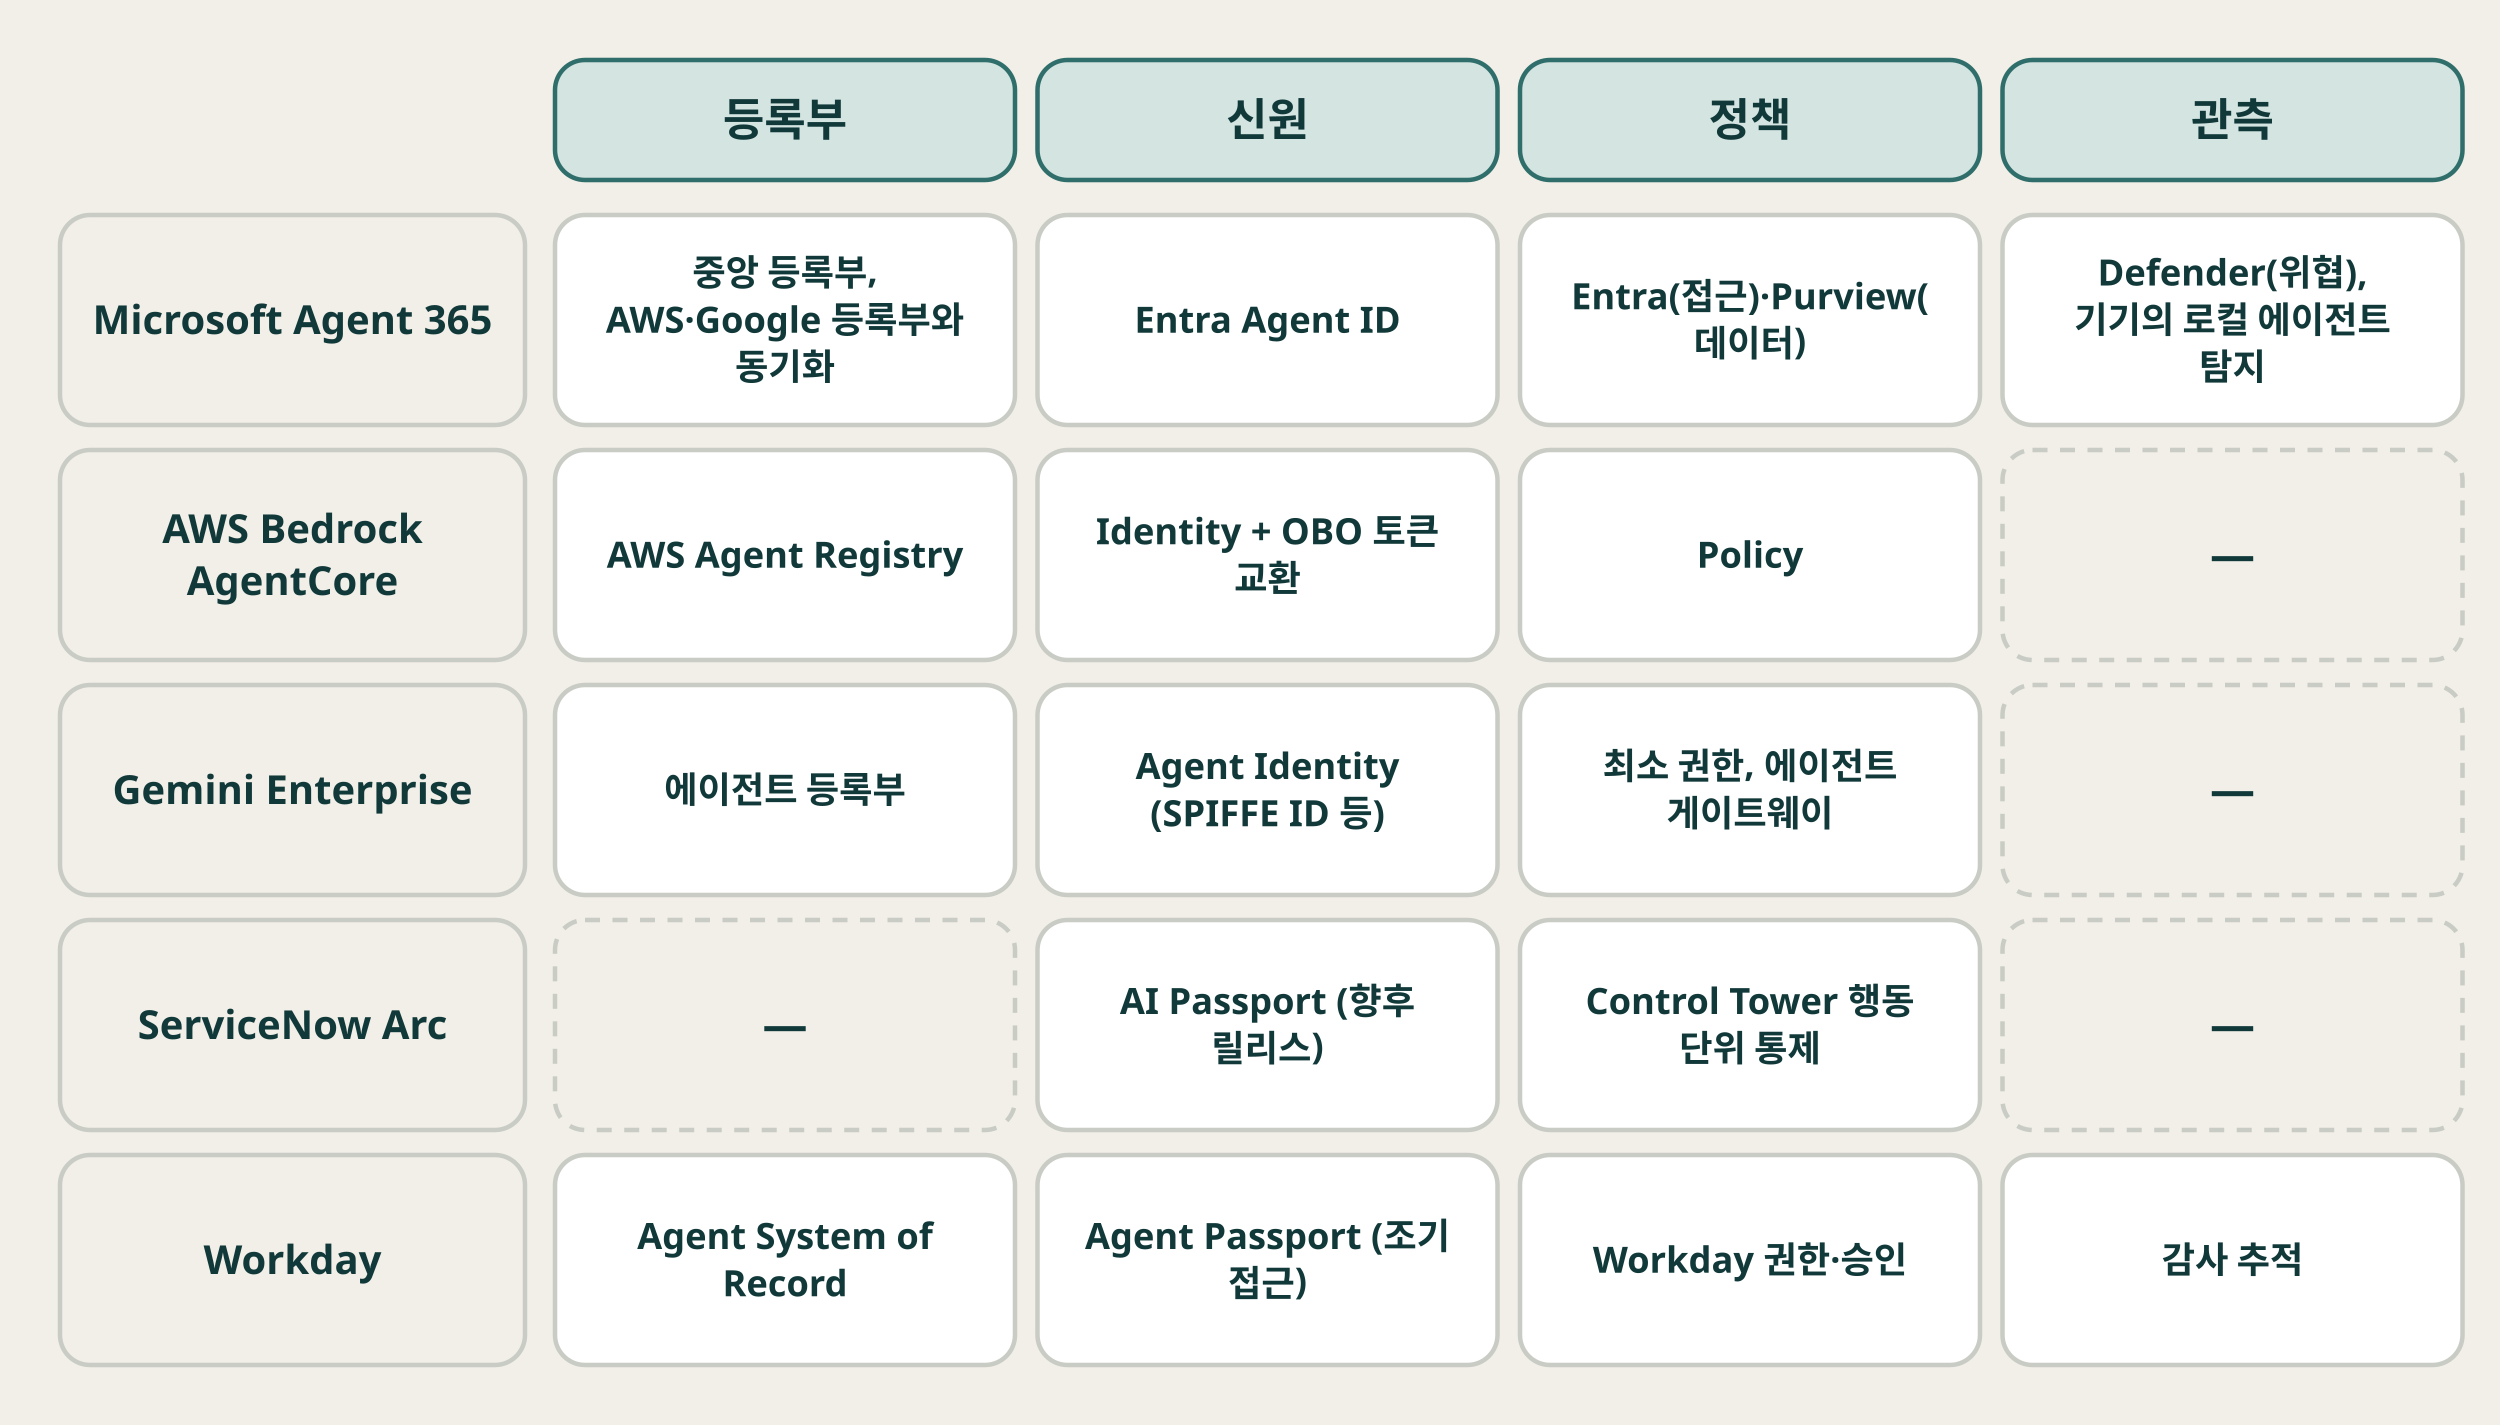
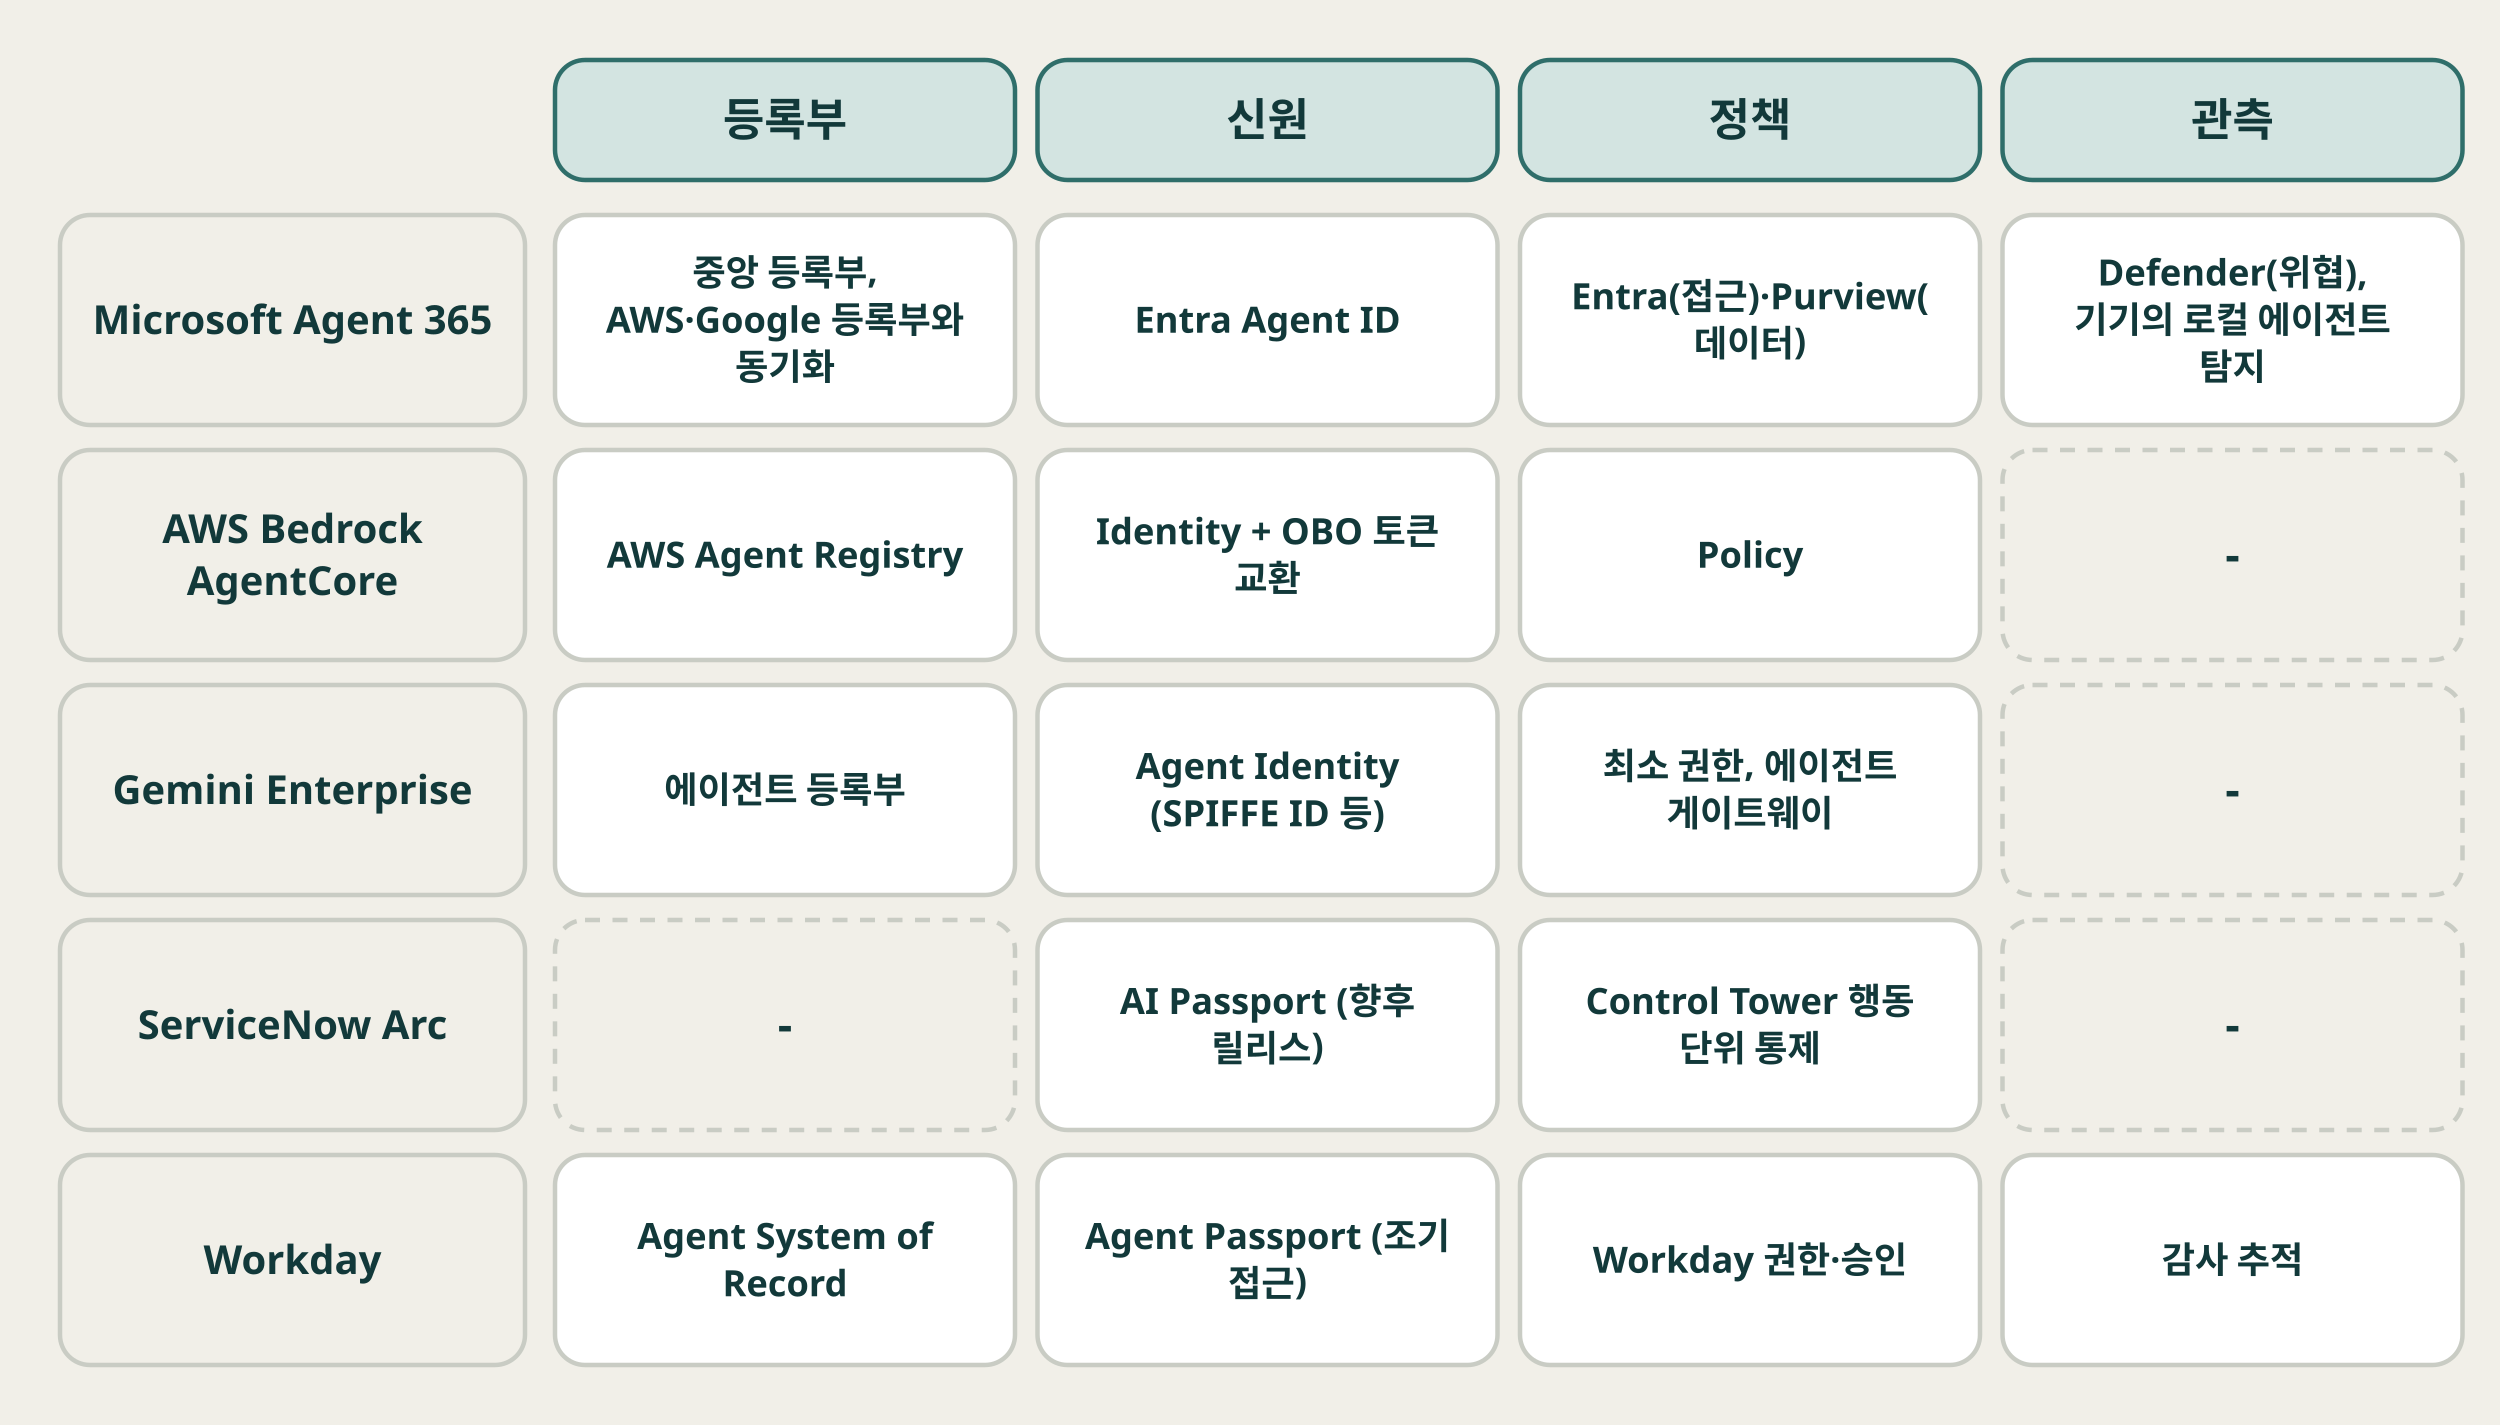
<svg xmlns="http://www.w3.org/2000/svg" viewBox="0 0 1000 570" role="img" aria-label="제어면의 네 기능과 벤더 대응" font-family="Pretendard,'Apple SD Gothic Neo','Noto Sans KR',sans-serif">
  <defs>
    <marker id="mi" viewBox="0 0 10 10" refX="9" refY="5" markerWidth="7" markerHeight="7" orient="auto-start-reverse">
      <path d="M0,0L10,5L0,10z" fill="#12393A" />
    </marker>
    <marker id="mc" viewBox="0 0 10 10" refX="9" refY="5" markerWidth="8" markerHeight="8" orient="auto-start-reverse">
      <path d="M0,0L10,5L0,10z" fill="#C4532F" />
    </marker>
  </defs>
  <rect width="1000" height="570" fill="#F1EFE8" />
  <rect x="222" y="24" width="184" height="48" rx="12" fill="#D3E4E1" stroke="#2F6E6A" stroke-width="1.8" />
  <text x="314.0" y="54.3" fill="#12393A" font-size="18" font-weight="700" text-anchor="middle">등록부</text>
  <rect x="415" y="24" width="184" height="48" rx="12" fill="#D3E4E1" stroke="#2F6E6A" stroke-width="1.8" />
  <text x="507.0" y="54.3" fill="#12393A" font-size="18" font-weight="700" text-anchor="middle">신원</text>
  <rect x="608" y="24" width="184" height="48" rx="12" fill="#D3E4E1" stroke="#2F6E6A" stroke-width="1.8" />
  <text x="700.0" y="54.3" fill="#12393A" font-size="18" font-weight="700" text-anchor="middle">정책</text>
  <rect x="801" y="24" width="184" height="48" rx="12" fill="#D3E4E1" stroke="#2F6E6A" stroke-width="1.8" />
  <text x="893.0" y="54.3" fill="#12393A" font-size="18" font-weight="700" text-anchor="middle">관측</text>
  <rect x="24" y="86" width="186" height="84" rx="12" fill="#F1EFE8" stroke="#C9CCC4" stroke-width="1.8" />
  <text x="117.0" y="133.6" fill="#12393A" font-size="16" font-weight="700" text-anchor="middle">Microsoft Agent 365</text>
  <rect x="222" y="86" width="184" height="84" rx="12" fill="#FFFFFF" stroke="#C9CCC4" stroke-width="1.8" />
  <text x="314.0" y="114.2" fill="#12393A" font-size="14.5" font-weight="700" text-anchor="middle">중앙 등록부,</text>
  <text x="314.0" y="133.1" fill="#12393A" font-size="14.5" font-weight="700" text-anchor="middle">AWS·Google 등록부와</text>
  <text x="314.0" y="151.9" fill="#12393A" font-size="14.5" font-weight="700" text-anchor="middle">동기화</text>
  <rect x="415" y="86" width="184" height="84" rx="12" fill="#FFFFFF" stroke="#C9CCC4" stroke-width="1.8" />
  <text x="507.0" y="133.1" fill="#12393A" font-size="14.5" font-weight="700" text-anchor="middle">Entra Agent ID</text>
  <rect x="608" y="86" width="184" height="84" rx="12" fill="#FFFFFF" stroke="#C9CCC4" stroke-width="1.8" />
  <text x="700.0" y="123.7" fill="#12393A" font-size="14.5" font-weight="700" text-anchor="middle">Entra(접근)·Purview(</text>
  <text x="700.0" y="142.5" fill="#12393A" font-size="14.5" font-weight="700" text-anchor="middle">데이터)</text>
  <rect x="801" y="86" width="184" height="84" rx="12" fill="#FFFFFF" stroke="#C9CCC4" stroke-width="1.8" />
  <text x="893.0" y="114.2" fill="#12393A" font-size="14.5" font-weight="700" text-anchor="middle">Defender(위협),</text>
  <text x="893.0" y="133.1" fill="#12393A" font-size="14.5" font-weight="700" text-anchor="middle">기기의 로컬 에이전트</text>
  <text x="893.0" y="151.9" fill="#12393A" font-size="14.5" font-weight="700" text-anchor="middle">탐지</text>
  <rect x="24" y="180" width="186" height="84" rx="12" fill="#F1EFE8" stroke="#C9CCC4" stroke-width="1.8" />
  <text x="117.0" y="217.2" fill="#12393A" font-size="16" font-weight="700" text-anchor="middle">AWS Bedrock</text>
  <text x="117.0" y="238.0" fill="#12393A" font-size="16" font-weight="700" text-anchor="middle">AgentCore</text>
  <rect x="222" y="180" width="184" height="84" rx="12" fill="#FFFFFF" stroke="#C9CCC4" stroke-width="1.8" />
  <text x="314.0" y="227.1" fill="#12393A" font-size="14.5" font-weight="700" text-anchor="middle">AWS Agent Registry</text>
  <rect x="415" y="180" width="184" height="84" rx="12" fill="#FFFFFF" stroke="#C9CCC4" stroke-width="1.8" />
  <text x="507.0" y="217.7" fill="#12393A" font-size="14.5" font-weight="700" text-anchor="middle">Identity + OBO 토큰</text>
  <text x="507.0" y="236.5" fill="#12393A" font-size="14.5" font-weight="700" text-anchor="middle">교환</text>
  <rect x="608" y="180" width="184" height="84" rx="12" fill="#FFFFFF" stroke="#C9CCC4" stroke-width="1.8" />
  <text x="700.0" y="227.1" fill="#12393A" font-size="14.5" font-weight="700" text-anchor="middle">Policy</text>
  <rect x="801" y="180" width="184" height="84" rx="12" fill="#F1EFE8" stroke="#C9CCC4" stroke-width="1.8" stroke-dasharray="6 5" />
-   <text x="893.0" y="228.3" fill="#12393A" font-size="18" font-weight="700" text-anchor="middle">—</text>
+   <text x="893.0" y="228.3" fill="#12393A" font-size="18" font-weight="700" text-anchor="middle">-</text>
  <rect x="24" y="274" width="186" height="84" rx="12" fill="#F1EFE8" stroke="#C9CCC4" stroke-width="1.8" />
  <text x="117.0" y="321.6" fill="#12393A" font-size="16" font-weight="700" text-anchor="middle">Gemini Enterprise</text>
  <rect x="222" y="274" width="184" height="84" rx="12" fill="#FFFFFF" stroke="#C9CCC4" stroke-width="1.8" />
  <text x="314.0" y="321.1" fill="#12393A" font-size="14.5" font-weight="700" text-anchor="middle">에이전트 등록부</text>
  <rect x="415" y="274" width="184" height="84" rx="12" fill="#FFFFFF" stroke="#C9CCC4" stroke-width="1.8" />
  <text x="507.0" y="311.6" fill="#12393A" font-size="14.5" font-weight="700" text-anchor="middle">Agent Identity</text>
  <text x="507.0" y="330.5" fill="#12393A" font-size="14.5" font-weight="700" text-anchor="middle">(SPIFFE ID 등)</text>
  <rect x="608" y="274" width="184" height="84" rx="12" fill="#FFFFFF" stroke="#C9CCC4" stroke-width="1.8" />
  <text x="700.0" y="311.6" fill="#12393A" font-size="14.5" font-weight="700" text-anchor="middle">최소 권한, 에이전트</text>
  <text x="700.0" y="330.5" fill="#12393A" font-size="14.5" font-weight="700" text-anchor="middle">게이트웨이</text>
  <rect x="801" y="274" width="184" height="84" rx="12" fill="#F1EFE8" stroke="#C9CCC4" stroke-width="1.8" stroke-dasharray="6 5" />
-   <text x="893.0" y="322.3" fill="#12393A" font-size="18" font-weight="700" text-anchor="middle">—</text>
+   <text x="893.0" y="322.3" fill="#12393A" font-size="18" font-weight="700" text-anchor="middle">-</text>
  <rect x="24" y="368" width="186" height="84" rx="12" fill="#F1EFE8" stroke="#C9CCC4" stroke-width="1.8" />
  <text x="117.0" y="415.6" fill="#12393A" font-size="16" font-weight="700" text-anchor="middle">ServiceNow Arc</text>
  <rect x="222" y="368" width="184" height="84" rx="12" fill="#F1EFE8" stroke="#C9CCC4" stroke-width="1.8" stroke-dasharray="6 5" />
-   <text x="314.0" y="416.3" fill="#12393A" font-size="18" font-weight="700" text-anchor="middle">—</text>
+   <text x="314.0" y="416.3" fill="#12393A" font-size="18" font-weight="700" text-anchor="middle">-</text>
  <rect x="415" y="368" width="184" height="84" rx="12" fill="#FFFFFF" stroke="#C9CCC4" stroke-width="1.8" />
  <text x="507.0" y="405.6" fill="#12393A" font-size="14.5" font-weight="700" text-anchor="middle">AI Passport (향후</text>
  <text x="507.0" y="424.5" fill="#12393A" font-size="14.5" font-weight="700" text-anchor="middle">릴리스)</text>
  <rect x="608" y="368" width="184" height="84" rx="12" fill="#FFFFFF" stroke="#C9CCC4" stroke-width="1.8" />
  <text x="700.0" y="405.6" fill="#12393A" font-size="14.5" font-weight="700" text-anchor="middle">Control Tower 행동</text>
  <text x="700.0" y="424.5" fill="#12393A" font-size="14.5" font-weight="700" text-anchor="middle">단위 통제</text>
  <rect x="801" y="368" width="184" height="84" rx="12" fill="#F1EFE8" stroke="#C9CCC4" stroke-width="1.8" stroke-dasharray="6 5" />
-   <text x="893.0" y="416.3" fill="#12393A" font-size="18" font-weight="700" text-anchor="middle">—</text>
+   <text x="893.0" y="416.3" fill="#12393A" font-size="18" font-weight="700" text-anchor="middle">-</text>
  <rect x="24" y="462" width="186" height="84" rx="12" fill="#F1EFE8" stroke="#C9CCC4" stroke-width="1.8" />
  <text x="117.0" y="509.6" fill="#12393A" font-size="16" font-weight="700" text-anchor="middle">Workday</text>
  <rect x="222" y="462" width="184" height="84" rx="12" fill="#FFFFFF" stroke="#C9CCC4" stroke-width="1.8" />
  <text x="314.0" y="499.6" fill="#12393A" font-size="14.5" font-weight="700" text-anchor="middle">Agent System of</text>
  <text x="314.0" y="518.5" fill="#12393A" font-size="14.5" font-weight="700" text-anchor="middle">Record</text>
  <rect x="415" y="462" width="184" height="84" rx="12" fill="#FFFFFF" stroke="#C9CCC4" stroke-width="1.8" />
  <text x="507.0" y="499.6" fill="#12393A" font-size="14.5" font-weight="700" text-anchor="middle">Agent Passport (조기</text>
  <text x="507.0" y="518.5" fill="#12393A" font-size="14.5" font-weight="700" text-anchor="middle">접근)</text>
  <rect x="608" y="462" width="184" height="84" rx="12" fill="#FFFFFF" stroke="#C9CCC4" stroke-width="1.8" />
  <text x="700.0" y="509.1" fill="#12393A" font-size="14.5" font-weight="700" text-anchor="middle">Workday 권한·승인</text>
  <rect x="801" y="462" width="184" height="84" rx="12" fill="#FFFFFF" stroke="#C9CCC4" stroke-width="1.8" />
  <text x="893.0" y="509.1" fill="#12393A" font-size="14.5" font-weight="700" text-anchor="middle">감사 추적</text>
</svg>
